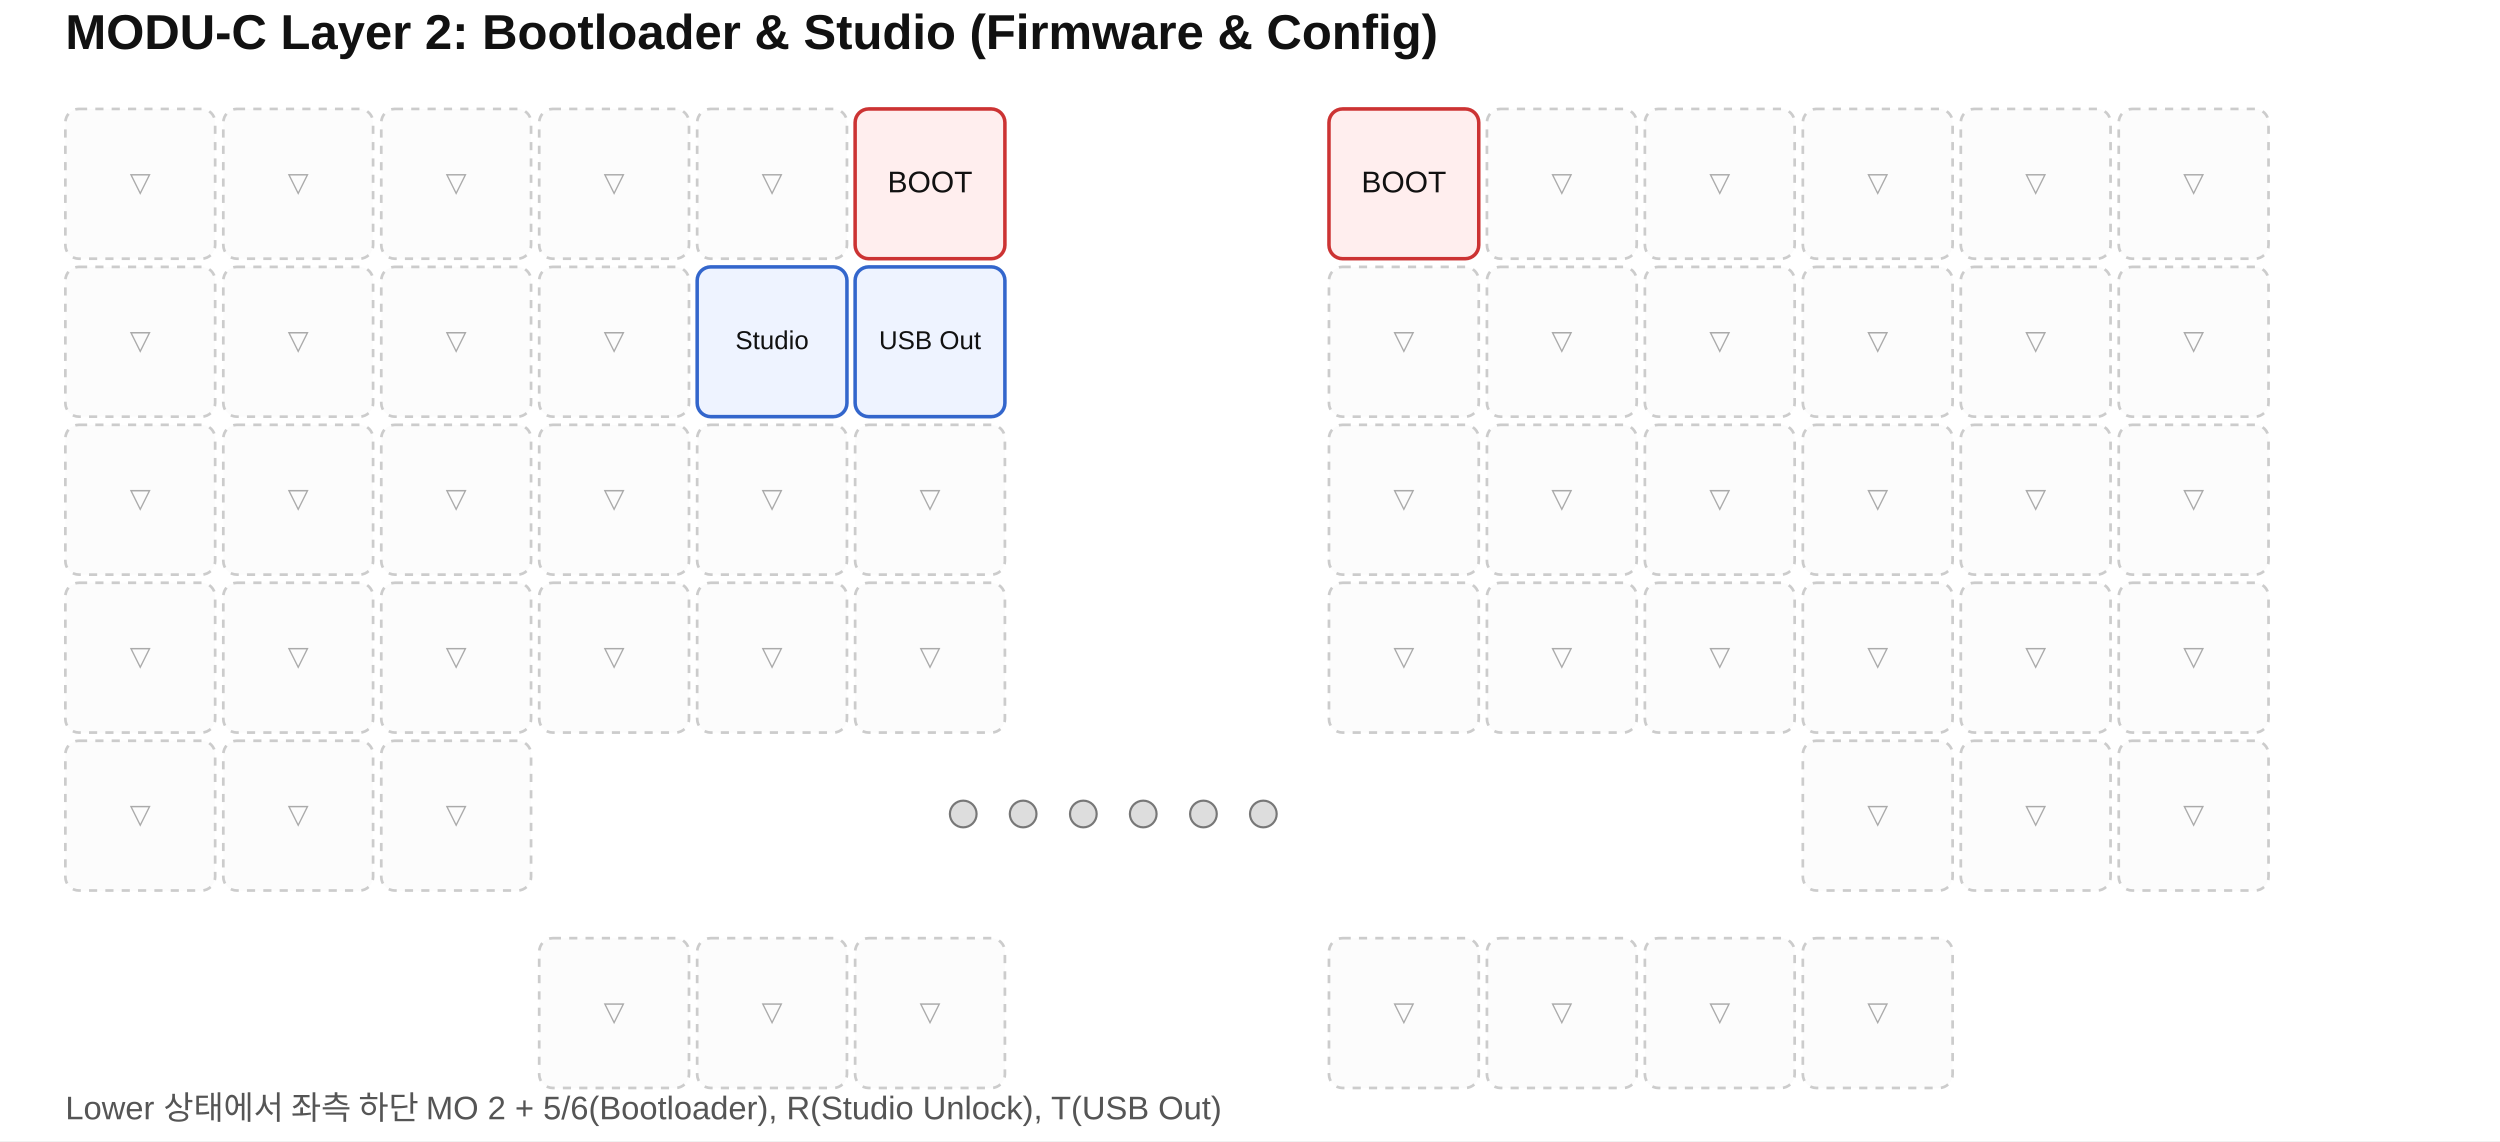
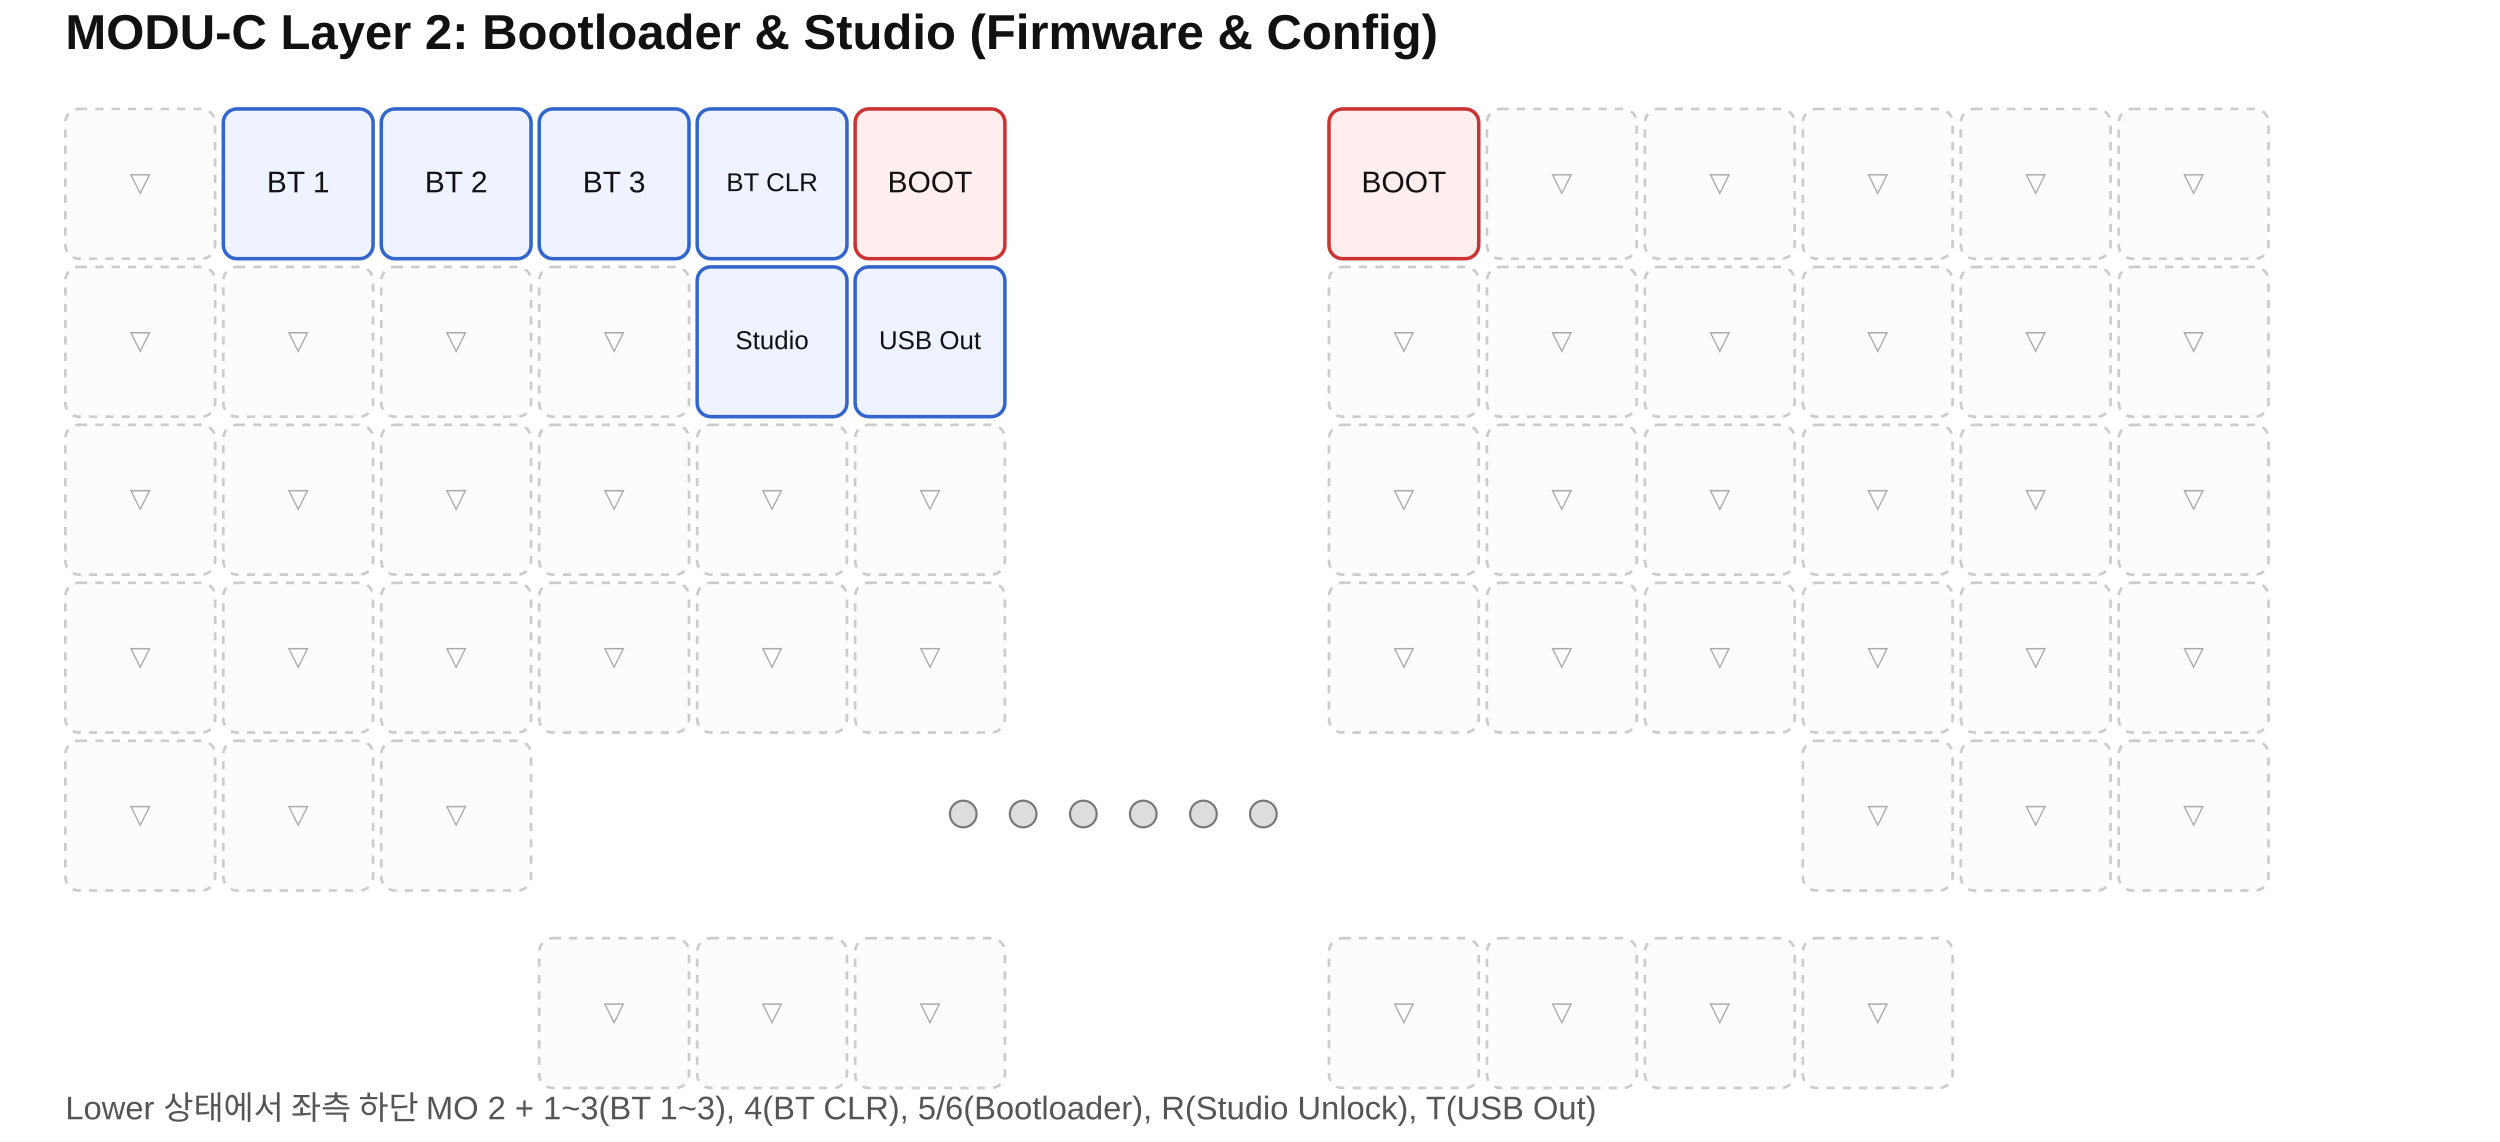
<svg xmlns="http://www.w3.org/2000/svg" width="918" height="419" viewBox="0 0 918 419">
  <rect width="100%" height="100%" fill="white" />
  <style>
text{font-family:Arial,sans-serif;fill:#111}
.key{fill:#f7f7f7;stroke:#222;stroke-width:1.2}
.trans{fill:#fcfcfc;stroke:#ccc;stroke-width:1;stroke-dasharray:3 3}
.mo{fill:#eef3ff;stroke:#3366cc;stroke-width:1.3}
.boot{fill:#ffeeee;stroke:#cc3333;stroke-width:1.3}
.none{fill:#ddd;stroke:#777;stroke-width:0.8}
.title{font-weight:700;font-size:18px}
.note{font-size:12px;fill:#555}
.label{font-size:11px;text-anchor:middle;dominant-baseline:middle}
.label-sm{font-size:9.5px;text-anchor:middle;dominant-baseline:middle}
.label-trans{font-size:10px;text-anchor:middle;dominant-baseline:middle;fill:#aaa}
</style>
  <text x="24" y="18" class="title">MODU-C Layer 2: Bootloader &amp; Studio (Firmware &amp; Config)</text>
  <rect class="trans" x="24.0" y="40.0" width="55.0" height="55.0" rx="5" />
  <text class="label-trans" x="51.5" y="67.5">▽</text>
-   <rect class="trans" x="82.0" y="40.0" width="55.0" height="55.0" rx="5" />
-   <text class="label-trans" x="109.5" y="67.5">▽</text>
-   <rect class="trans" x="140.0" y="40.0" width="55.0" height="55.0" rx="5" />
-   <text class="label-trans" x="167.5" y="67.5">▽</text>
-   <rect class="trans" x="198.0" y="40.0" width="55.0" height="55.0" rx="5" />
-   <text class="label-trans" x="225.5" y="67.5">▽</text>
-   <rect class="trans" x="256.0" y="40.0" width="55.0" height="55.0" rx="5" />
-   <text class="label-trans" x="283.5" y="67.5">▽</text>
+   <rect class="mo" x="82.0" y="40.0" width="55.0" height="55.0" rx="5" />
+   <text class="label" x="109.5" y="67.5">BT 1</text>
+   <rect class="mo" x="140.0" y="40.0" width="55.0" height="55.0" rx="5" />
+   <text class="label" x="167.5" y="67.5">BT 2</text>
+   <rect class="mo" x="198.0" y="40.0" width="55.0" height="55.0" rx="5" />
+   <text class="label" x="225.5" y="67.5">BT 3</text>
+   <rect class="mo" x="256.0" y="40.0" width="55.0" height="55.0" rx="5" />
+   <text class="label-sm" x="283.5" y="67.5">BT CLR</text>
  <rect class="boot" x="314.0" y="40.0" width="55.0" height="55.0" rx="5" />
  <text class="label" x="341.5" y="67.5">BOOT</text>
  <rect class="boot" x="488.0" y="40.0" width="55.0" height="55.0" rx="5" />
  <text class="label" x="515.5" y="67.5">BOOT</text>
  <rect class="trans" x="546.0" y="40.0" width="55.0" height="55.0" rx="5" />
  <text class="label-trans" x="573.5" y="67.5">▽</text>
  <rect class="trans" x="604.0" y="40.0" width="55.0" height="55.0" rx="5" />
  <text class="label-trans" x="631.5" y="67.5">▽</text>
  <rect class="trans" x="662.0" y="40.0" width="55.0" height="55.0" rx="5" />
  <text class="label-trans" x="689.5" y="67.5">▽</text>
  <rect class="trans" x="720.0" y="40.0" width="55.0" height="55.0" rx="5" />
  <text class="label-trans" x="747.5" y="67.5">▽</text>
  <rect class="trans" x="778.0" y="40.0" width="55.0" height="55.0" rx="5" />
  <text class="label-trans" x="805.5" y="67.5">▽</text>
  <rect class="trans" x="24.0" y="98.0" width="55.0" height="55.0" rx="5" />
  <text class="label-trans" x="51.5" y="125.5">▽</text>
  <rect class="trans" x="82.0" y="98.0" width="55.0" height="55.0" rx="5" />
  <text class="label-trans" x="109.5" y="125.5">▽</text>
  <rect class="trans" x="140.0" y="98.0" width="55.0" height="55.0" rx="5" />
  <text class="label-trans" x="167.5" y="125.5">▽</text>
  <rect class="trans" x="198.0" y="98.0" width="55.0" height="55.0" rx="5" />
  <text class="label-trans" x="225.5" y="125.5">▽</text>
  <rect class="mo" x="256.0" y="98.0" width="55.0" height="55.0" rx="5" />
  <text class="label-sm" x="283.5" y="125.5">Studio</text>
  <rect class="mo" x="314.0" y="98.0" width="55.0" height="55.0" rx="5" />
  <text class="label-sm" x="341.5" y="125.5">USB Out</text>
  <rect class="trans" x="488.0" y="98.0" width="55.0" height="55.0" rx="5" />
  <text class="label-trans" x="515.5" y="125.5">▽</text>
  <rect class="trans" x="546.0" y="98.0" width="55.0" height="55.0" rx="5" />
  <text class="label-trans" x="573.5" y="125.5">▽</text>
  <rect class="trans" x="604.0" y="98.0" width="55.0" height="55.0" rx="5" />
  <text class="label-trans" x="631.5" y="125.5">▽</text>
  <rect class="trans" x="662.0" y="98.0" width="55.0" height="55.0" rx="5" />
  <text class="label-trans" x="689.5" y="125.5">▽</text>
  <rect class="trans" x="720.0" y="98.0" width="55.0" height="55.0" rx="5" />
  <text class="label-trans" x="747.5" y="125.5">▽</text>
  <rect class="trans" x="778.0" y="98.0" width="55.0" height="55.0" rx="5" />
  <text class="label-trans" x="805.5" y="125.5">▽</text>
  <rect class="trans" x="24.0" y="156.0" width="55.0" height="55.0" rx="5" />
  <text class="label-trans" x="51.5" y="183.5">▽</text>
  <rect class="trans" x="82.0" y="156.0" width="55.0" height="55.0" rx="5" />
  <text class="label-trans" x="109.5" y="183.5">▽</text>
  <rect class="trans" x="140.0" y="156.0" width="55.0" height="55.0" rx="5" />
  <text class="label-trans" x="167.5" y="183.5">▽</text>
  <rect class="trans" x="198.0" y="156.0" width="55.0" height="55.0" rx="5" />
  <text class="label-trans" x="225.5" y="183.5">▽</text>
  <rect class="trans" x="256.0" y="156.0" width="55.0" height="55.0" rx="5" />
  <text class="label-trans" x="283.5" y="183.5">▽</text>
  <rect class="trans" x="314.0" y="156.0" width="55.0" height="55.0" rx="5" />
  <text class="label-trans" x="341.5" y="183.5">▽</text>
  <rect class="trans" x="488.0" y="156.0" width="55.0" height="55.0" rx="5" />
  <text class="label-trans" x="515.5" y="183.5">▽</text>
  <rect class="trans" x="546.0" y="156.0" width="55.0" height="55.0" rx="5" />
  <text class="label-trans" x="573.5" y="183.5">▽</text>
  <rect class="trans" x="604.0" y="156.0" width="55.0" height="55.0" rx="5" />
  <text class="label-trans" x="631.5" y="183.5">▽</text>
  <rect class="trans" x="662.0" y="156.0" width="55.0" height="55.0" rx="5" />
  <text class="label-trans" x="689.5" y="183.5">▽</text>
  <rect class="trans" x="720.0" y="156.0" width="55.0" height="55.0" rx="5" />
  <text class="label-trans" x="747.5" y="183.5">▽</text>
  <rect class="trans" x="778.0" y="156.0" width="55.0" height="55.0" rx="5" />
  <text class="label-trans" x="805.5" y="183.5">▽</text>
  <rect class="trans" x="24.0" y="214.0" width="55.0" height="55.0" rx="5" />
  <text class="label-trans" x="51.5" y="241.5">▽</text>
  <rect class="trans" x="82.0" y="214.0" width="55.0" height="55.0" rx="5" />
  <text class="label-trans" x="109.5" y="241.5">▽</text>
  <rect class="trans" x="140.0" y="214.0" width="55.0" height="55.0" rx="5" />
  <text class="label-trans" x="167.5" y="241.5">▽</text>
  <rect class="trans" x="198.0" y="214.0" width="55.0" height="55.0" rx="5" />
  <text class="label-trans" x="225.5" y="241.5">▽</text>
  <rect class="trans" x="256.0" y="214.0" width="55.0" height="55.0" rx="5" />
  <text class="label-trans" x="283.5" y="241.5">▽</text>
  <rect class="trans" x="314.0" y="214.0" width="55.0" height="55.0" rx="5" />
  <text class="label-trans" x="341.5" y="241.5">▽</text>
  <rect class="trans" x="488.0" y="214.0" width="55.0" height="55.0" rx="5" />
  <text class="label-trans" x="515.5" y="241.5">▽</text>
  <rect class="trans" x="546.0" y="214.0" width="55.0" height="55.0" rx="5" />
  <text class="label-trans" x="573.5" y="241.5">▽</text>
  <rect class="trans" x="604.0" y="214.0" width="55.0" height="55.0" rx="5" />
  <text class="label-trans" x="631.5" y="241.5">▽</text>
  <rect class="trans" x="662.0" y="214.0" width="55.0" height="55.0" rx="5" />
  <text class="label-trans" x="689.5" y="241.5">▽</text>
  <rect class="trans" x="720.0" y="214.0" width="55.0" height="55.0" rx="5" />
  <text class="label-trans" x="747.5" y="241.5">▽</text>
  <rect class="trans" x="778.0" y="214.0" width="55.0" height="55.0" rx="5" />
  <text class="label-trans" x="805.5" y="241.5">▽</text>
  <rect class="trans" x="24.0" y="272.0" width="55.0" height="55.0" rx="5" />
  <text class="label-trans" x="51.5" y="299.5">▽</text>
  <rect class="trans" x="82.0" y="272.0" width="55.0" height="55.0" rx="5" />
  <text class="label-trans" x="109.5" y="299.5">▽</text>
  <rect class="trans" x="140.0" y="272.0" width="55.0" height="55.0" rx="5" />
  <text class="label-trans" x="167.5" y="299.5">▽</text>
  <rect class="none" x="348.8" y="294.0" width="9.8" height="9.8" rx="5" />
  <rect class="none" x="370.8" y="294.0" width="9.8" height="9.8" rx="5" />
  <rect class="none" x="392.9" y="294.0" width="9.8" height="9.8" rx="5" />
  <rect class="none" x="414.9" y="294.0" width="9.8" height="9.8" rx="5" />
  <rect class="none" x="437.0" y="294.0" width="9.8" height="9.8" rx="5" />
  <rect class="none" x="459.0" y="294.0" width="9.8" height="9.8" rx="5" />
  <rect class="trans" x="662.0" y="272.0" width="55.0" height="55.0" rx="5" />
  <text class="label-trans" x="689.5" y="299.5">▽</text>
  <rect class="trans" x="720.0" y="272.0" width="55.0" height="55.0" rx="5" />
  <text class="label-trans" x="747.5" y="299.5">▽</text>
  <rect class="trans" x="778.0" y="272.0" width="55.0" height="55.0" rx="5" />
  <text class="label-trans" x="805.5" y="299.5">▽</text>
  <rect class="trans" x="198.0" y="344.5" width="55.0" height="55.0" rx="5" />
  <text class="label-trans" x="225.5" y="372.0">▽</text>
  <rect class="trans" x="256.0" y="344.5" width="55.0" height="55.0" rx="5" />
  <text class="label-trans" x="283.5" y="372.0">▽</text>
  <rect class="trans" x="314.0" y="344.5" width="55.0" height="55.0" rx="5" />
  <text class="label-trans" x="341.5" y="372.0">▽</text>
  <rect class="trans" x="488.0" y="344.5" width="55.0" height="55.0" rx="5" />
  <text class="label-trans" x="515.5" y="372.0">▽</text>
  <rect class="trans" x="546.0" y="344.5" width="55.0" height="55.0" rx="5" />
  <text class="label-trans" x="573.5" y="372.0">▽</text>
  <rect class="trans" x="604.0" y="344.5" width="55.0" height="55.0" rx="5" />
  <text class="label-trans" x="631.5" y="372.0">▽</text>
  <rect class="trans" x="662.0" y="344.5" width="55.0" height="55.0" rx="5" />
  <text class="label-trans" x="689.5" y="372.0">▽</text>
-   <text x="24" y="411" class="note">Lower 상태에서 좌측 하단 MO 2 + 5/6(Bootloader), R(Studio Unlock), T(USB Out)</text>
+   <text x="24" y="411" class="note">Lower 상태에서 좌측 하단 MO 2 + 1~3(BT 1~3), 4(BT CLR), 5/6(Bootloader), R(Studio Unlock), T(USB Out)</text>
</svg>
